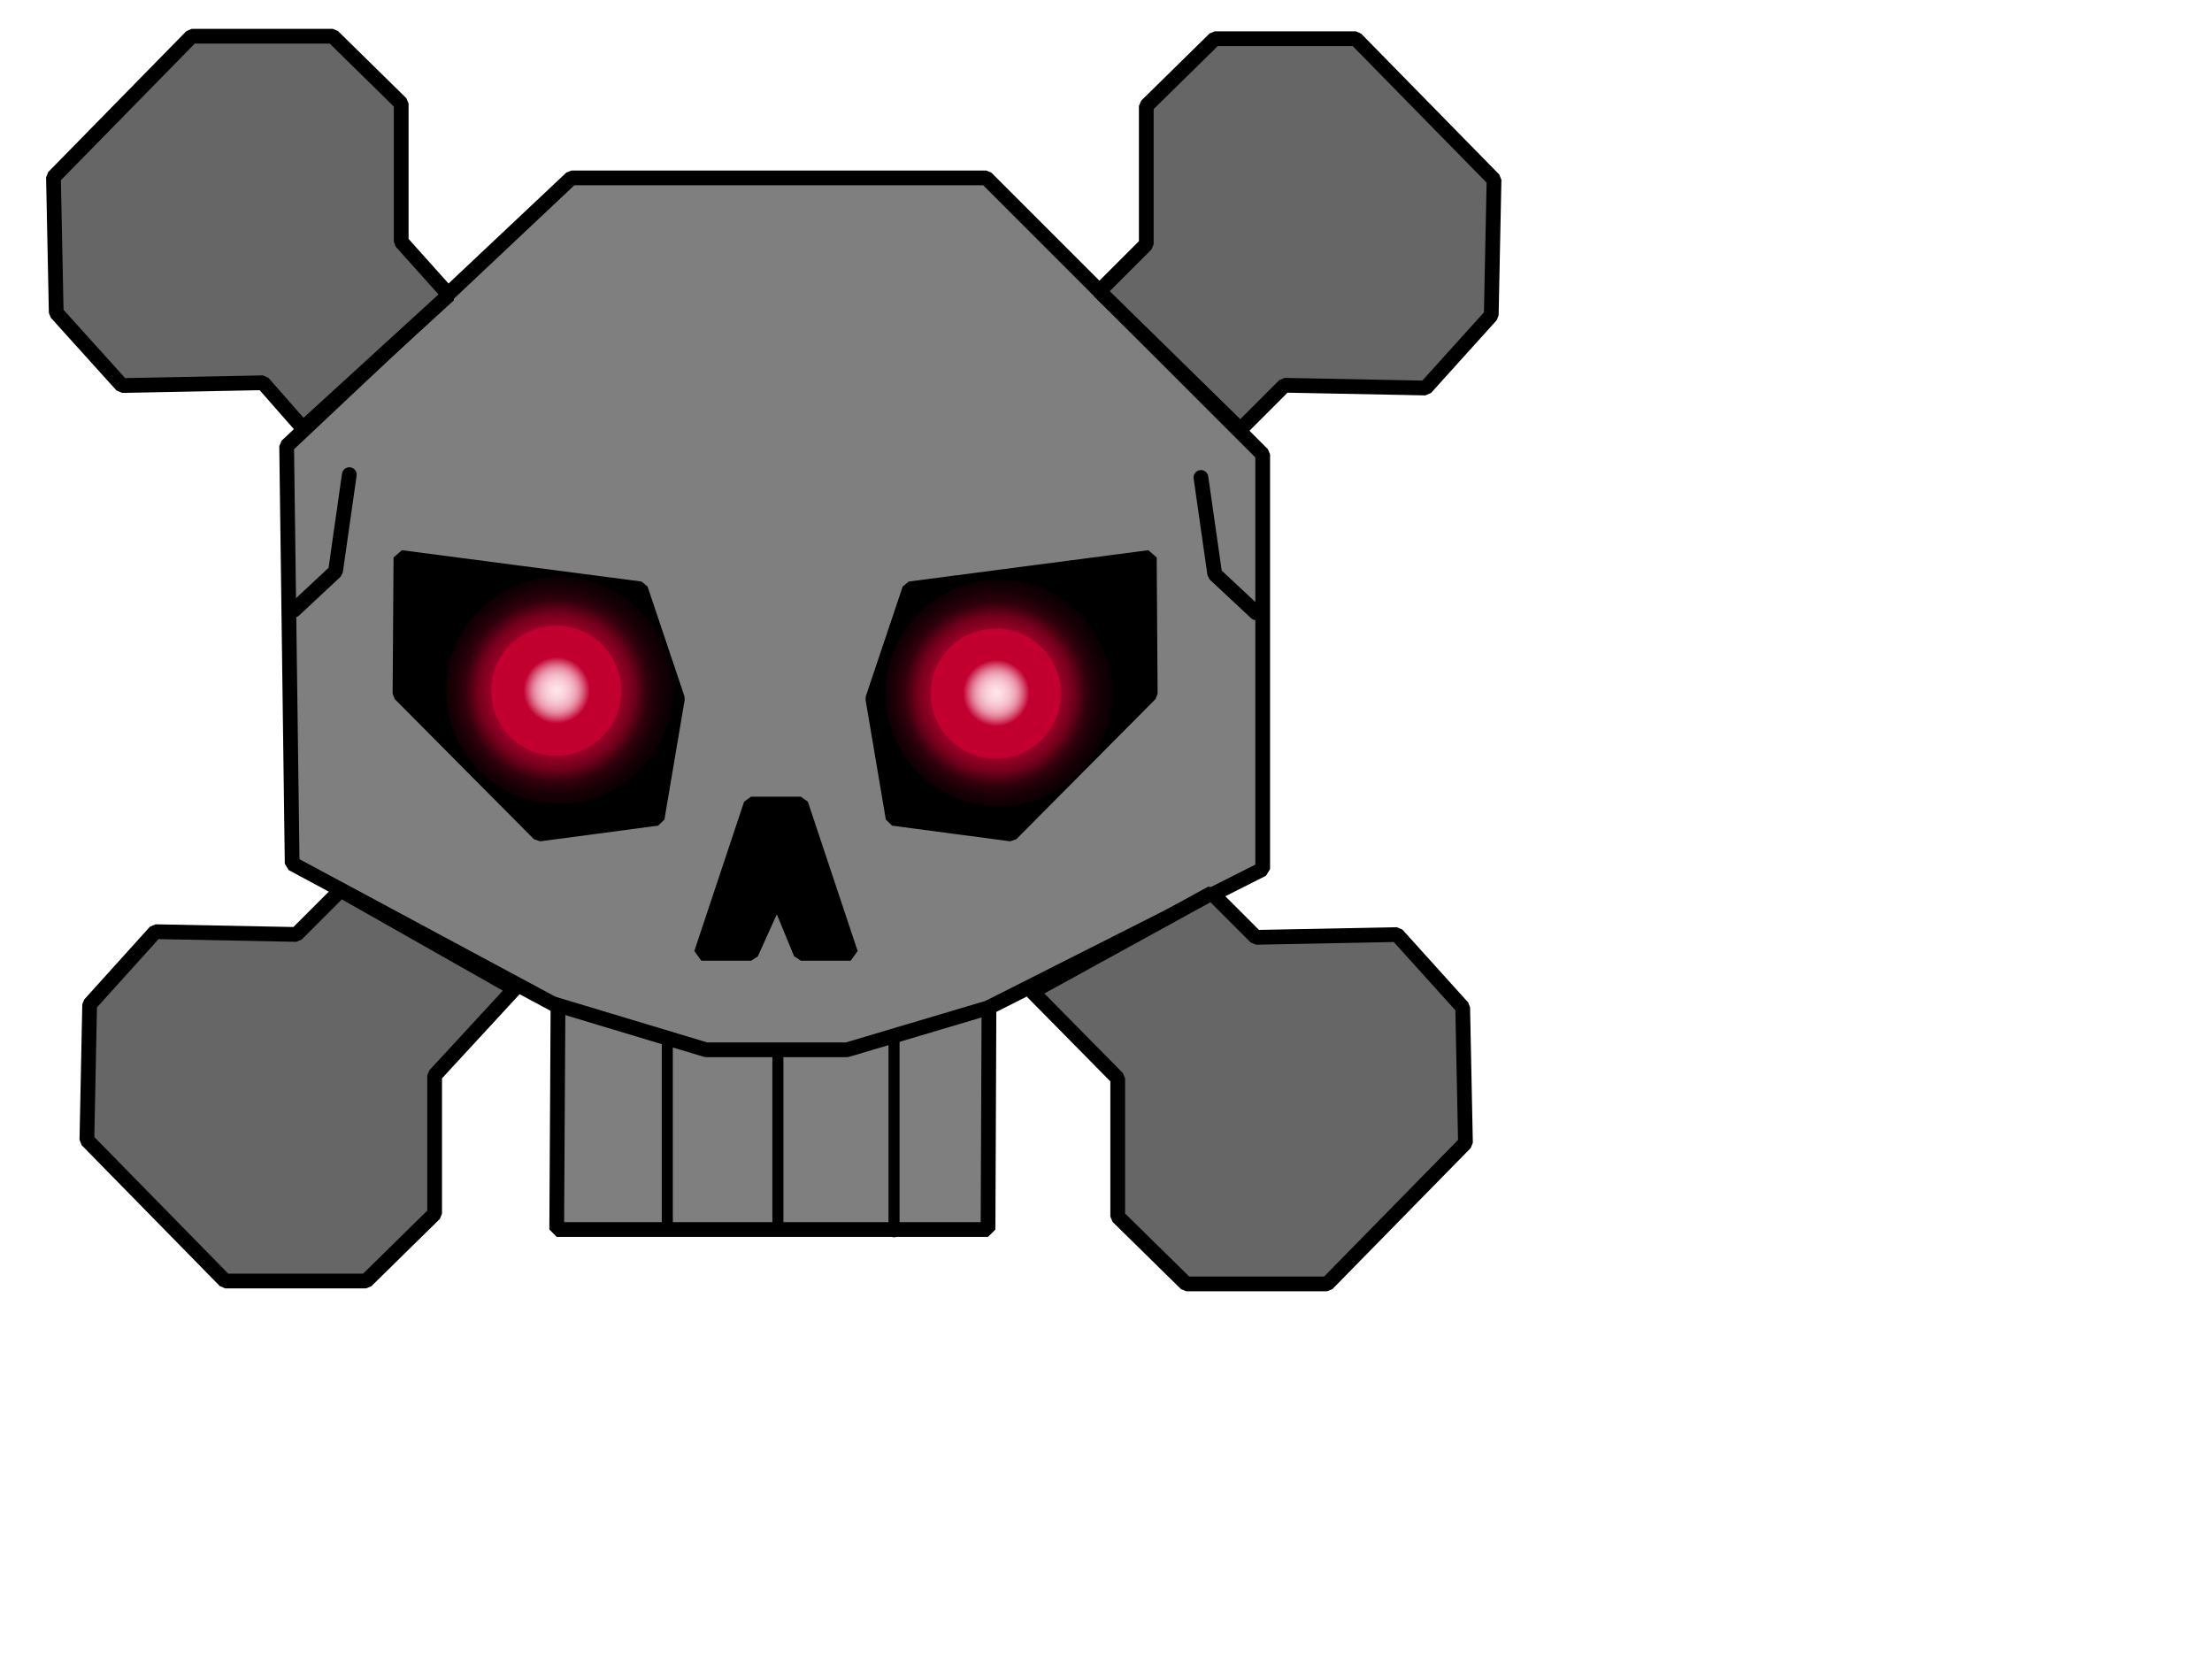
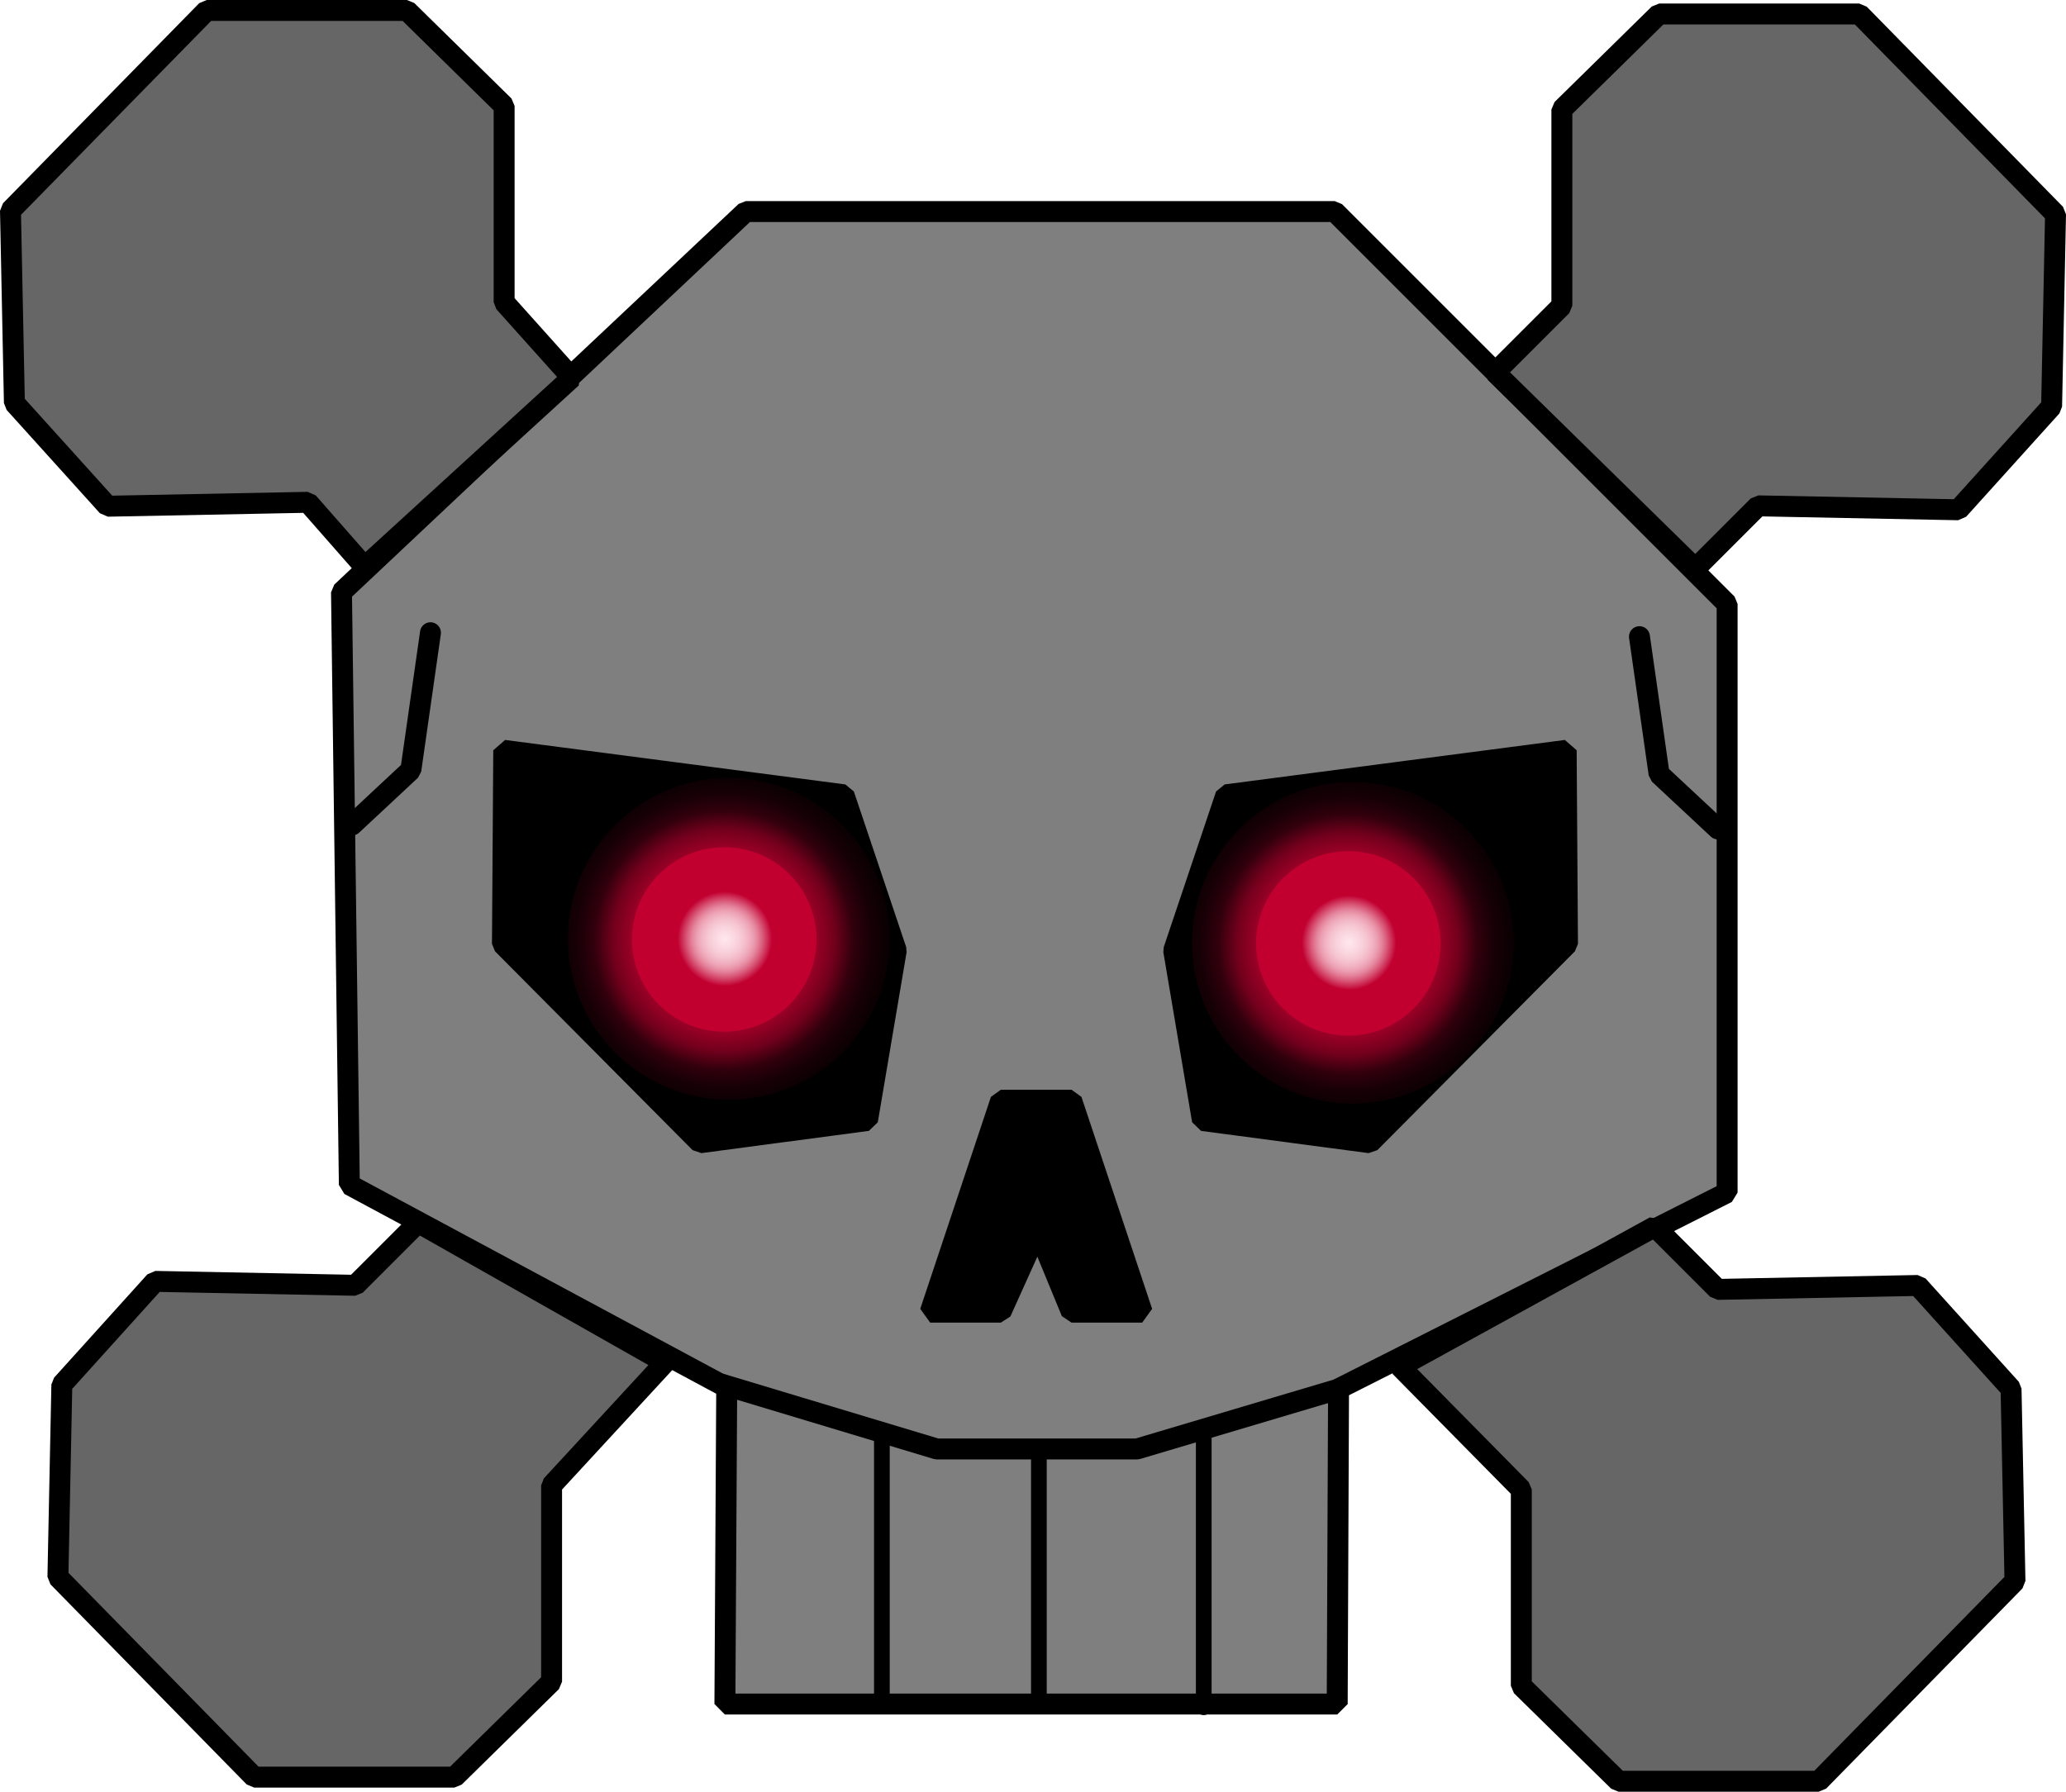
- <svg xmlns="http://www.w3.org/2000/svg" stroke-width="0.501" stroke-linejoin="bevel" fill-rule="evenodd" version="1.1" overflow="visible" width="600pt" height="450pt" viewBox="0 0 600 450" id="svg2">
+ <svg xmlns="http://www.w3.org/2000/svg" stroke-width="0.501" stroke-linejoin="bevel" fill-rule="evenodd" version="1.1" overflow="visible" width="394.75pt" height="342.428pt" viewBox="0 0 394.75 342.428" id="svg2">
  <defs id="defs4">
    <marker id="DefaultArrow2" markerUnits="strokeWidth" viewBox="0 0 1 1" markerWidth="1" markerHeight="1" overflow="visible" orient="auto">
-       <g transform="scale(0.009259259)" id="g7">
-         <path d="M -9 54 L -9 -54 L 117 0 z" id="path9" />
+       <g transform="scale(0.00925926)" id="g7">
+         <path d="M -9,54 V -54 L 117,0 Z" id="path9" />
      </g>
    </marker>
    <marker id="DefaultArrow3" markerUnits="strokeWidth" viewBox="0 0 1 1" markerWidth="1" markerHeight="1" overflow="visible" orient="auto">
-       <g transform="scale(0.009259259)" id="g12">
-         <path d="M -27 54 L -9 0 L -27 -54 L 135 0 z" id="path14" />
+       <g transform="scale(0.00925926)" id="g12">
+         <path d="M -27,54 -9,0 -27,-54 135,0 Z" id="path14" />
      </g>
    </marker>
    <marker id="DefaultArrow4" markerUnits="strokeWidth" viewBox="0 0 1 1" markerWidth="1" markerHeight="1" overflow="visible" orient="auto">
-       <g transform="scale(0.009259259)" id="g17">
-         <path d="M -9,0 L -9,-45 C -9,-51.708 2.808,-56.580 9,-54 L 117,-9 C 120.916,-7.369 126.000,-4.242 126,0 C 126,4.242 120.916,7.369 117,9 L 9,54 C 2.808,56.580 -9,51.708 -9,45 z" id="path19" />
+       <g transform="scale(0.00925926)" id="g17">
+         <path d="m -9,0 v -45 c 0,-6.708 11.808,-11.58 18,-9 l 108,45 c 3.916,1.631 9,4.758 9,9 0,4.242 -5.084,7.369 -9,9 L 9,54 C 2.808,56.58 -9,51.708 -9,45 Z" id="path19" />
      </g>
    </marker>
    <marker id="DefaultArrow5" markerUnits="strokeWidth" viewBox="0 0 1 1" markerWidth="1" markerHeight="1" overflow="visible" orient="auto">
-       <g transform="scale(0.009259259)" id="g22">
-         <path d="M -54, 0 C -54,29.807 -29.807,54 0,54 C 29.807,54 54,29.807 54,0 C 54,-29.807 29.807,-54 0,-54 C -29.807,-54 -54,-29.807 -54,0 z" id="path24" />
+       <g transform="scale(0.00925926)" id="g22">
+         <path d="M -54,0 C -54,29.807 -29.807,54 0,54 29.807,54 54,29.807 54,0 54,-29.807 29.807,-54 0,-54 -29.807,-54 -54,-29.807 -54,0 Z" id="path24" />
      </g>
    </marker>
    <marker id="DefaultArrow6" markerUnits="strokeWidth" viewBox="0 0 1 1" markerWidth="1" markerHeight="1" overflow="visible" orient="auto">
-       <g transform="scale(0.009259259)" id="g27">
-         <path d="M -63,0 L 0,63 L 63,0 L 0,-63 z" id="path29" />
+       <g transform="scale(0.00925926)" id="g27">
+         <path d="M -63,0 0,63 63,0 0,-63 Z" id="path29" />
      </g>
    </marker>
    <marker id="DefaultArrow7" markerUnits="strokeWidth" viewBox="0 0 1 1" markerWidth="1" markerHeight="1" overflow="visible" orient="auto">
-       <g transform="scale(0.009259259)" id="g32">
-         <path d="M 18,-54 L 108,-54 L 63,0 L 108,54 L 18, 54 L -36,0 z" id="path34" />
+       <g transform="scale(0.00925926)" id="g32">
+         <path d="m 18,-54 h 90 L 63,0 108,54 H 18 L -36,0 Z" id="path34" />
      </g>
    </marker>
    <marker id="DefaultArrow8" markerUnits="strokeWidth" viewBox="0 0 1 1" markerWidth="1" markerHeight="1" overflow="visible" orient="auto">
-       <g transform="scale(0.009259259)" id="g37">
-         <path d="M -36,0 L 18,-54 L 54,-54 L 18,-18 L 27,-18 L 63,-54 L 99,-54 L 63,-18 L 72,-18 L 108,-54 L 144,-54 L 90,0 L 144,54 L 108,54 L 72,18 L 63,18 L 99,54 L 63,54 L 27,18 L 18,18 L 54,54 L 18,54 z" id="path39" />
+       <g transform="scale(0.00925926)" id="g37">
+         <path d="m -36,0 54,-54 h 36 l -36,36 h 9 l 36,-36 h 36 l -36,36 h 9 l 36,-36 h 36 L 90,0 144,54 H 108 L 72,18 H 63 L 99,54 H 63 L 27,18 H 18 L 54,54 H 18 Z" id="path39" />
      </g>
    </marker>
    <marker id="DefaultArrow9" markerUnits="strokeWidth" viewBox="0 0 1 1" markerWidth="1" markerHeight="1" overflow="visible" orient="auto">
-       <g transform="scale(0.009259259)" id="g42">
-         <path d="M 0,45 L -45,0 L 0, -45 L 45, 0 z M 0, 63 L-63, 0 L 0, -63 L 63, 0 z" id="path44" />
+       <g transform="scale(0.00925926)" id="g42">
+         <path d="M 0,45 -45,0 0,-45 45,0 Z M 0,63 -63,0 0,-63 63,0 Z" id="path44" />
      </g>
    </marker>
    <filter id="StainedFilter">
      <feBlend mode="multiply" in2="BackgroundImage" in="SourceGraphic" result="blend" id="feBlend47" />
      <feComposite in="blend" in2="SourceAlpha" operator="in" result="comp" id="feComposite49" />
    </filter>
    <filter id="BleachFilter">
      <feBlend mode="screen" in2="BackgroundImage" in="SourceGraphic" result="blend" id="feBlend52" />
      <feComposite in="blend" in2="SourceAlpha" operator="in" result="comp" id="feComposite54" />
    </filter>
    <filter id="InvertTransparencyBitmapFilter">
      <feComponentTransfer id="feComponentTransfer57">
        <feFuncR type="gamma" amplitude="1.055" exponent=".417" offset="-0.055" id="feFuncR59" />
        <feFuncG type="gamma" amplitude="1.055" exponent=".417" offset="-0.055" id="feFuncG61" />
        <feFuncB type="gamma" amplitude="1.055" exponent=".417" offset="-0.055" id="feFuncB63" />
      </feComponentTransfer>
      <feComponentTransfer id="feComponentTransfer65">
        <feFuncR type="linear" slope="-1" intercept="1" id="feFuncR67" />
        <feFuncG type="linear" slope="-1" intercept="1" id="feFuncG69" />
        <feFuncB type="linear" slope="-1" intercept="1" id="feFuncB71" />
        <feFuncA type="linear" slope="1" intercept="0" id="feFuncA73" />
      </feComponentTransfer>
      <feComponentTransfer id="feComponentTransfer75">
        <feFuncR type="gamma" amplitude="1" exponent="2.4" offset="0" id="feFuncR77" />
        <feFuncG type="gamma" amplitude="1" exponent="2.4" offset="0" id="feFuncG79" />
        <feFuncB type="gamma" amplitude="1" exponent="2.4" offset="0" id="feFuncB81" />
      </feComponentTransfer>
    </filter>
    <radialGradient id="RadialGradient" gradientUnits="userSpaceOnUse" cx="150.755" cy="262.493" r="35.377">
      <stop offset="0" stop-color="#c10030" id="stop84" />
      <stop offset="0.1" stop-color="#be002f" id="stop86" />
      <stop offset="0.2" stop-color="#ba002e" id="stop88" />
      <stop offset="0.3" stop-color="#b4002d" id="stop90" />
      <stop offset="0.4" stop-color="#ab002a" id="stop92" />
      <stop offset="0.5" stop-color="#990026" id="stop94" />
      <stop offset="0.6" stop-color="#71001c" id="stop96" />
      <stop offset="0.7" stop-color="#31000c" id="stop98" />
      <stop offset="0.8" stop-color="#160006" id="stop100" />
      <stop offset="0.9" stop-color="#090002" id="stop102" />
      <stop offset="1" stop-color="#000000" id="stop104" />
    </radialGradient>
    <radialGradient id="RadialGradient_1" gradientUnits="userSpaceOnUse" cx="151.001" cy="262.75" r="9.031">
      <stop offset="0" stop-color="#ffe7ed" id="stop107" />
      <stop offset="0.1" stop-color="#fde0e8" id="stop109" />
      <stop offset="0.2" stop-color="#fbd8e1" id="stop111" />
      <stop offset="0.3" stop-color="#f8cfd9" id="stop113" />
      <stop offset="0.4" stop-color="#f5c3cf" id="stop115" />
      <stop offset="0.5" stop-color="#f1b3c3" id="stop117" />
      <stop offset="0.6" stop-color="#ec9fb2" id="stop119" />
      <stop offset="0.7" stop-color="#e4829b" id="stop121" />
      <stop offset="0.8" stop-color="#d95b7a" id="stop123" />
      <stop offset="0.9" stop-color="#ce2f57" id="stop125" />
      <stop offset="1" stop-color="#c10030" id="stop127" />
    </radialGradient>
    <radialGradient id="RadialGradient_2" gradientUnits="userSpaceOnUse" cx="270.005" cy="261.743" r="35.377">
      <stop offset="0" stop-color="#c10030" id="stop130" />
      <stop offset="0.1" stop-color="#be002f" id="stop132" />
      <stop offset="0.2" stop-color="#ba002e" id="stop134" />
      <stop offset="0.3" stop-color="#b4002d" id="stop136" />
      <stop offset="0.4" stop-color="#ab002a" id="stop138" />
      <stop offset="0.5" stop-color="#990026" id="stop140" />
      <stop offset="0.6" stop-color="#71001c" id="stop142" />
      <stop offset="0.7" stop-color="#31000c" id="stop144" />
      <stop offset="0.8" stop-color="#160006" id="stop146" />
      <stop offset="0.9" stop-color="#090002" id="stop148" />
      <stop offset="1" stop-color="#000000" id="stop150" />
    </radialGradient>
    <radialGradient id="RadialGradient_3" gradientUnits="userSpaceOnUse" cx="270.251" cy="262" r="9.031">
      <stop offset="0" stop-color="#ffe7ed" id="stop153" />
      <stop offset="0.1" stop-color="#fde0e8" id="stop155" />
      <stop offset="0.2" stop-color="#fbd8e1" id="stop157" />
      <stop offset="0.3" stop-color="#f8cfd9" id="stop159" />
      <stop offset="0.4" stop-color="#f5c3cf" id="stop161" />
      <stop offset="0.5" stop-color="#f1b3c3" id="stop163" />
      <stop offset="0.6" stop-color="#ec9fb2" id="stop165" />
      <stop offset="0.7" stop-color="#e4829b" id="stop167" />
      <stop offset="0.8" stop-color="#d95b7a" id="stop169" />
      <stop offset="0.9" stop-color="#ce2f57" id="stop171" />
      <stop offset="1" stop-color="#c10030" id="stop173" />
    </radialGradient>
  </defs>
-   <g id="Document" fill="none" stroke="black" font-family="Times New Roman" font-size="16" transform="scale(1 -1)">
-     <g id="Spread" transform="translate(0 -450)">
+   <g id="Document" fill="none" stroke="#000000" font-family="'Times New Roman'" font-size="16px" transform="matrix(1,0,0,-1,-12.50142,-7.822)">
+     <g id="Spread" transform="translate(0,-450)">
      <g id="Layer 2" />
      <g id="Layer 1">
-         <path d="M 230.501,116.5 L 187.751,116.5 L 151.008,116.5 L 151.355,177 L 79.251,215.75 L 77.75,329 L 155.005,401.75 L 267.506,401.75 L 342.502,326.75 L 342.502,214.25 L 268.256,176.75 L 268.001,116.5 L 230.501,116.5 Z" fill="#7f7f7f" stroke="#000000" stroke-width="4" marker-start="none" marker-end="none" stroke-miterlimit="79.84" id="path179" />
-         <path d="M 203.734,231.909 L 217.237,231.909 L 230.74,191.4 L 217.237,191.4 L 211.565,205.174 L 209.945,205.174 L 203.734,191.4 L 190.231,191.4 L 203.734,231.909 Z" stroke-width="4" stroke="#000000" fill="#000000" marker-start="none" marker-end="none" stroke-miterlimit="79.84" id="path181" />
-         <path d="M 178.251,228.027 L 146.251,223.777 L 108.501,261.777 L 108.751,298.777 L 173.751,290.277 L 183.751,260.527 L 178.251,228.027 Z" stroke-width="4" stroke="#000000" fill="#000000" marker-start="none" marker-end="none" stroke-miterlimit="79.84" id="path183" />
-         <path d="M 242.252,228.027 L 274.252,223.777 L 312.002,261.777 L 311.752,298.777 L 246.752,290.277 L 236.752,260.527 L 242.252,228.027 Z" stroke-width="4" stroke="#000000" fill="#000000" marker-start="none" marker-end="none" stroke-miterlimit="79.84" id="path185" />
-         <path d="M 79.751,284.5 L 91.001,295 L 94.751,321.25" fill="none" stroke-width="4" stroke-linecap="round" stroke="#000000" stroke-miterlimit="79.84" id="path187" />
-         <path d="M 340.751,283.75 L 329.501,294.25 L 325.751,320.5" fill="none" stroke-width="4" stroke-linecap="round" stroke="#000000" stroke-miterlimit="79.84" id="path189" />
-         <path d="M 211.001,163.821 L 211.001,116.607" fill="none" stroke-width="3" stroke-linecap="round" stroke="#000000" stroke-miterlimit="79.84" id="path191" />
-         <path d="M 150,177.75 L 191.501,165.25 L 229.751,165.25 L 269.25,177" fill="none" stroke-width="4" stroke="#000000" stroke-miterlimit="79.84" id="path193" />
-         <path d="M 242.501,168.32 L 242.501,115.89" fill="none" stroke-width="3" stroke-linecap="round" stroke="#000000" stroke-miterlimit="79.84" id="path195" />
-         <path d="M 181.001,167.59 L 181.001,116.62" fill="none" stroke-width="3" stroke-linecap="round" stroke="#000000" stroke-miterlimit="79.84" id="path197" />
-         <path d="M 151.757,293.487 C 168.727,293.487 182.501,279.714 182.501,262.744 C 182.501,245.773 168.727,232 151.757,232 C 134.786,232 121.012,245.773 121.012,262.744 C 121.012,279.714 134.786,293.487 151.757,293.487 Z" stroke="none" stroke-width="0.512" stroke-linejoin="miter" marker-start="none" marker-end="none" stroke-miterlimit="79.84" fill="url(#RadialGradient)" id="path199" />
-         <path d="M 150.878,280.251 C 160.607,280.251 168.504,272.355 168.504,262.626 C 168.504,252.897 160.607,245.001 150.878,245.001 C 141.149,245.001 133.252,252.897 133.252,262.626 C 133.252,272.355 141.149,280.251 150.878,280.251 Z" stroke="none" stroke-width="0.5" stroke-linejoin="miter" marker-start="none" marker-end="none" stroke-miterlimit="79.84" fill="url(#RadialGradient_1)" id="path201" />
-         <path d="M 271.007,292.737 C 287.977,292.737 301.751,278.964 301.751,261.994 C 301.751,245.023 287.977,231.25 271.007,231.25 C 254.036,231.25 240.262,245.023 240.262,261.994 C 240.262,278.964 254.036,292.737 271.007,292.737 Z" stroke="none" stroke-width="0.512" stroke-linejoin="miter" marker-start="none" marker-end="none" stroke-miterlimit="79.84" fill="url(#RadialGradient_2)" id="path203" />
-         <path d="M 270.128,279.501 C 279.857,279.501 287.754,271.605 287.754,261.876 C 287.754,252.147 279.857,244.251 270.128,244.251 C 260.399,244.251 252.502,252.147 252.502,261.876 C 252.502,271.605 260.399,279.501 270.128,279.501 Z" stroke="none" stroke-width="0.5" stroke-linejoin="miter" marker-start="none" marker-end="none" stroke-miterlimit="79.84" fill="url(#RadialGradient_3)" id="path205" />
-         <path d="M 82.177,333.821 L 121.751,370 L 108.825,384.429 L 108.825,421.929 L 90.251,440.178 L 52.001,440.178 L 14.501,401.928 L 15.251,365.178 L 33.075,345.429 L 71.326,346.179 L 82.177,333.821 Z" fill="#666666" stroke-width="4" stroke="#000000" marker-start="none" marker-end="none" stroke-miterlimit="79.84" id="path207" />
-         <path d="M 336.428,333.501 L 298.178,371.001 L 310.928,383.751 L 310.928,421.251 L 329.502,439.5 L 367.752,439.5 L 405.252,401.25 L 404.502,364.5 L 386.678,344.751 L 348.427,345.501 L 336.428,333.501 Z" fill="#666666" stroke-width="4" stroke="#000000" marker-start="none" marker-end="none" stroke-miterlimit="79.84" id="path209" />
-         <path d="M 92.392,208.533 L 139.568,181.784 L 117.892,158.283 L 117.892,120.783 L 99.318,102.534 L 61.068,102.534 L 23.568,140.784 L 24.318,177.534 L 42.142,197.283 L 80.393,196.533 L 92.392,208.533 Z" fill="#666666" stroke-width="4" stroke="#000000" marker-start="none" marker-end="none" stroke-miterlimit="79.84" id="path211" />
-         <path d="M 328.678,207.749 L 280.001,181 L 303.178,157.499 L 303.178,119.999 L 321.752,101.75 L 360.002,101.75 L 397.502,140 L 396.752,176.75 L 378.928,196.499 L 340.677,195.749 L 328.678,207.749 Z" fill="#666666" stroke-width="4" stroke="#000000" marker-start="none" marker-end="none" stroke-miterlimit="79.84" id="path213" />
+         <path d="m 230.501,116.5 h -42.75 -36.743 L 151.355,177 79.251,215.75 77.75,329 l 77.255,72.75 h 112.501 l 74.996,-75 v -112.5 l -74.246,-37.5 -0.255,-60.25 z" fill="#7f7f7f" stroke="#000000" stroke-width="4" marker-start="none" marker-end="none" stroke-miterlimit="79.84" id="path179" />
+         <path d="m 203.734,231.909 h 13.503 L 230.74,191.4 h -13.503 l -5.672,13.774 h -1.62 L 203.734,191.4 h -13.503 z" stroke-width="4" stroke="#000000" fill="#000000" marker-start="none" marker-end="none" stroke-miterlimit="79.84" id="path181" />
+         <path d="m 178.251,228.027 -32,-4.25 -37.75,38 0.25,37 65,-8.5 10,-29.75 z" stroke-width="4" stroke="#000000" fill="#000000" marker-start="none" marker-end="none" stroke-miterlimit="79.84" id="path183" />
+         <path d="m 242.252,228.027 32,-4.25 37.75,38 -0.25,37 -65,-8.5 -10,-29.75 z" stroke-width="4" stroke="#000000" fill="#000000" marker-start="none" marker-end="none" stroke-miterlimit="79.84" id="path185" />
+         <path d="m 79.751,284.5 11.25,10.5 3.75,26.25" fill="none" stroke-width="4" stroke-linecap="round" stroke="#000000" stroke-miterlimit="79.84" id="path187" />
+         <path d="m 340.751,283.75 -11.25,10.5 -3.75,26.25" fill="none" stroke-width="4" stroke-linecap="round" stroke="#000000" stroke-miterlimit="79.84" id="path189" />
+         <path d="M 211.001,163.821 V 116.607" fill="none" stroke-width="3" stroke-linecap="round" stroke="#000000" stroke-miterlimit="79.84" id="path191" />
+         <path d="m 150,177.75 41.501,-12.5 h 38.25 L 269.25,177" fill="none" stroke-width="4" stroke="#000000" stroke-miterlimit="79.84" id="path193" />
+         <path d="M 242.501,168.32 V 115.89" fill="none" stroke-width="3" stroke-linecap="round" stroke="#000000" stroke-miterlimit="79.84" id="path195" />
+         <path d="M 181.001,167.59 V 116.62" fill="none" stroke-width="3" stroke-linecap="round" stroke="#000000" stroke-miterlimit="79.84" id="path197" />
+         <path d="m 151.757,293.487 c 16.97,0 30.744,-13.773 30.744,-30.743 0,-16.971 -13.774,-30.744 -30.744,-30.744 -16.971,0 -30.745,13.773 -30.745,30.744 0,16.97 13.774,30.743 30.745,30.743 z" stroke="none" stroke-width="0.512" stroke-linejoin="miter" marker-start="none" marker-end="none" stroke-miterlimit="79.84" fill="url(#RadialGradient)" id="path199" style="fill:url(#RadialGradient)" />
+         <path d="m 150.878,280.251 c 9.729,0 17.626,-7.896 17.626,-17.625 0,-9.729 -7.897,-17.625 -17.626,-17.625 -9.729,0 -17.626,7.896 -17.626,17.625 0,9.729 7.897,17.625 17.626,17.625 z" stroke="none" stroke-width="0.5" stroke-linejoin="miter" marker-start="none" marker-end="none" stroke-miterlimit="79.84" fill="url(#RadialGradient_1)" id="path201" style="fill:url(#RadialGradient_1)" />
+         <path d="m 271.007,292.737 c 16.97,0 30.744,-13.773 30.744,-30.743 0,-16.971 -13.774,-30.744 -30.744,-30.744 -16.971,0 -30.745,13.773 -30.745,30.744 0,16.97 13.774,30.743 30.745,30.743 z" stroke="none" stroke-width="0.512" stroke-linejoin="miter" marker-start="none" marker-end="none" stroke-miterlimit="79.84" fill="url(#RadialGradient_2)" id="path203" style="fill:url(#RadialGradient_2)" />
+         <path d="m 270.128,279.501 c 9.729,0 17.626,-7.896 17.626,-17.625 0,-9.729 -7.897,-17.625 -17.626,-17.625 -9.729,0 -17.626,7.896 -17.626,17.625 0,9.729 7.897,17.625 17.626,17.625 z" stroke="none" stroke-width="0.5" stroke-linejoin="miter" marker-start="none" marker-end="none" stroke-miterlimit="79.84" fill="url(#RadialGradient_3)" id="path205" style="fill:url(#RadialGradient_3)" />
+         <path d="M 82.177,333.821 121.751,370 108.825,384.429 v 37.5 l -18.574,18.249 h -38.25 l -37.5,-38.25 0.75,-36.75 17.824,-19.749 38.251,0.75 z" fill="#666666" stroke-width="4" stroke="#000000" marker-start="none" marker-end="none" stroke-miterlimit="79.84" id="path207" />
+         <path d="m 336.428,333.501 -38.25,37.5 12.75,12.75 v 37.5 l 18.574,18.249 h 38.25 l 37.5,-38.25 -0.75,-36.75 -17.824,-19.749 -38.251,0.75 z" fill="#666666" stroke-width="4" stroke="#000000" marker-start="none" marker-end="none" stroke-miterlimit="79.84" id="path209" />
+         <path d="m 92.392,208.533 47.176,-26.749 -21.676,-23.501 v -37.5 L 99.318,102.534 h -38.25 l -37.5,38.25 0.75,36.75 17.824,19.749 38.251,-0.75 z" fill="#666666" stroke-width="4" stroke="#000000" marker-start="none" marker-end="none" stroke-miterlimit="79.84" id="path211" />
+         <path d="M 328.678,207.749 280.001,181 303.178,157.499 v -37.5 l 18.574,-18.249 h 38.25 l 37.5,38.25 -0.75,36.75 -17.824,19.749 -38.251,-0.75 z" fill="#666666" stroke-width="4" stroke="#000000" marker-start="none" marker-end="none" stroke-miterlimit="79.84" id="path213" />
      </g>
    </g>
  </g>
</svg>
